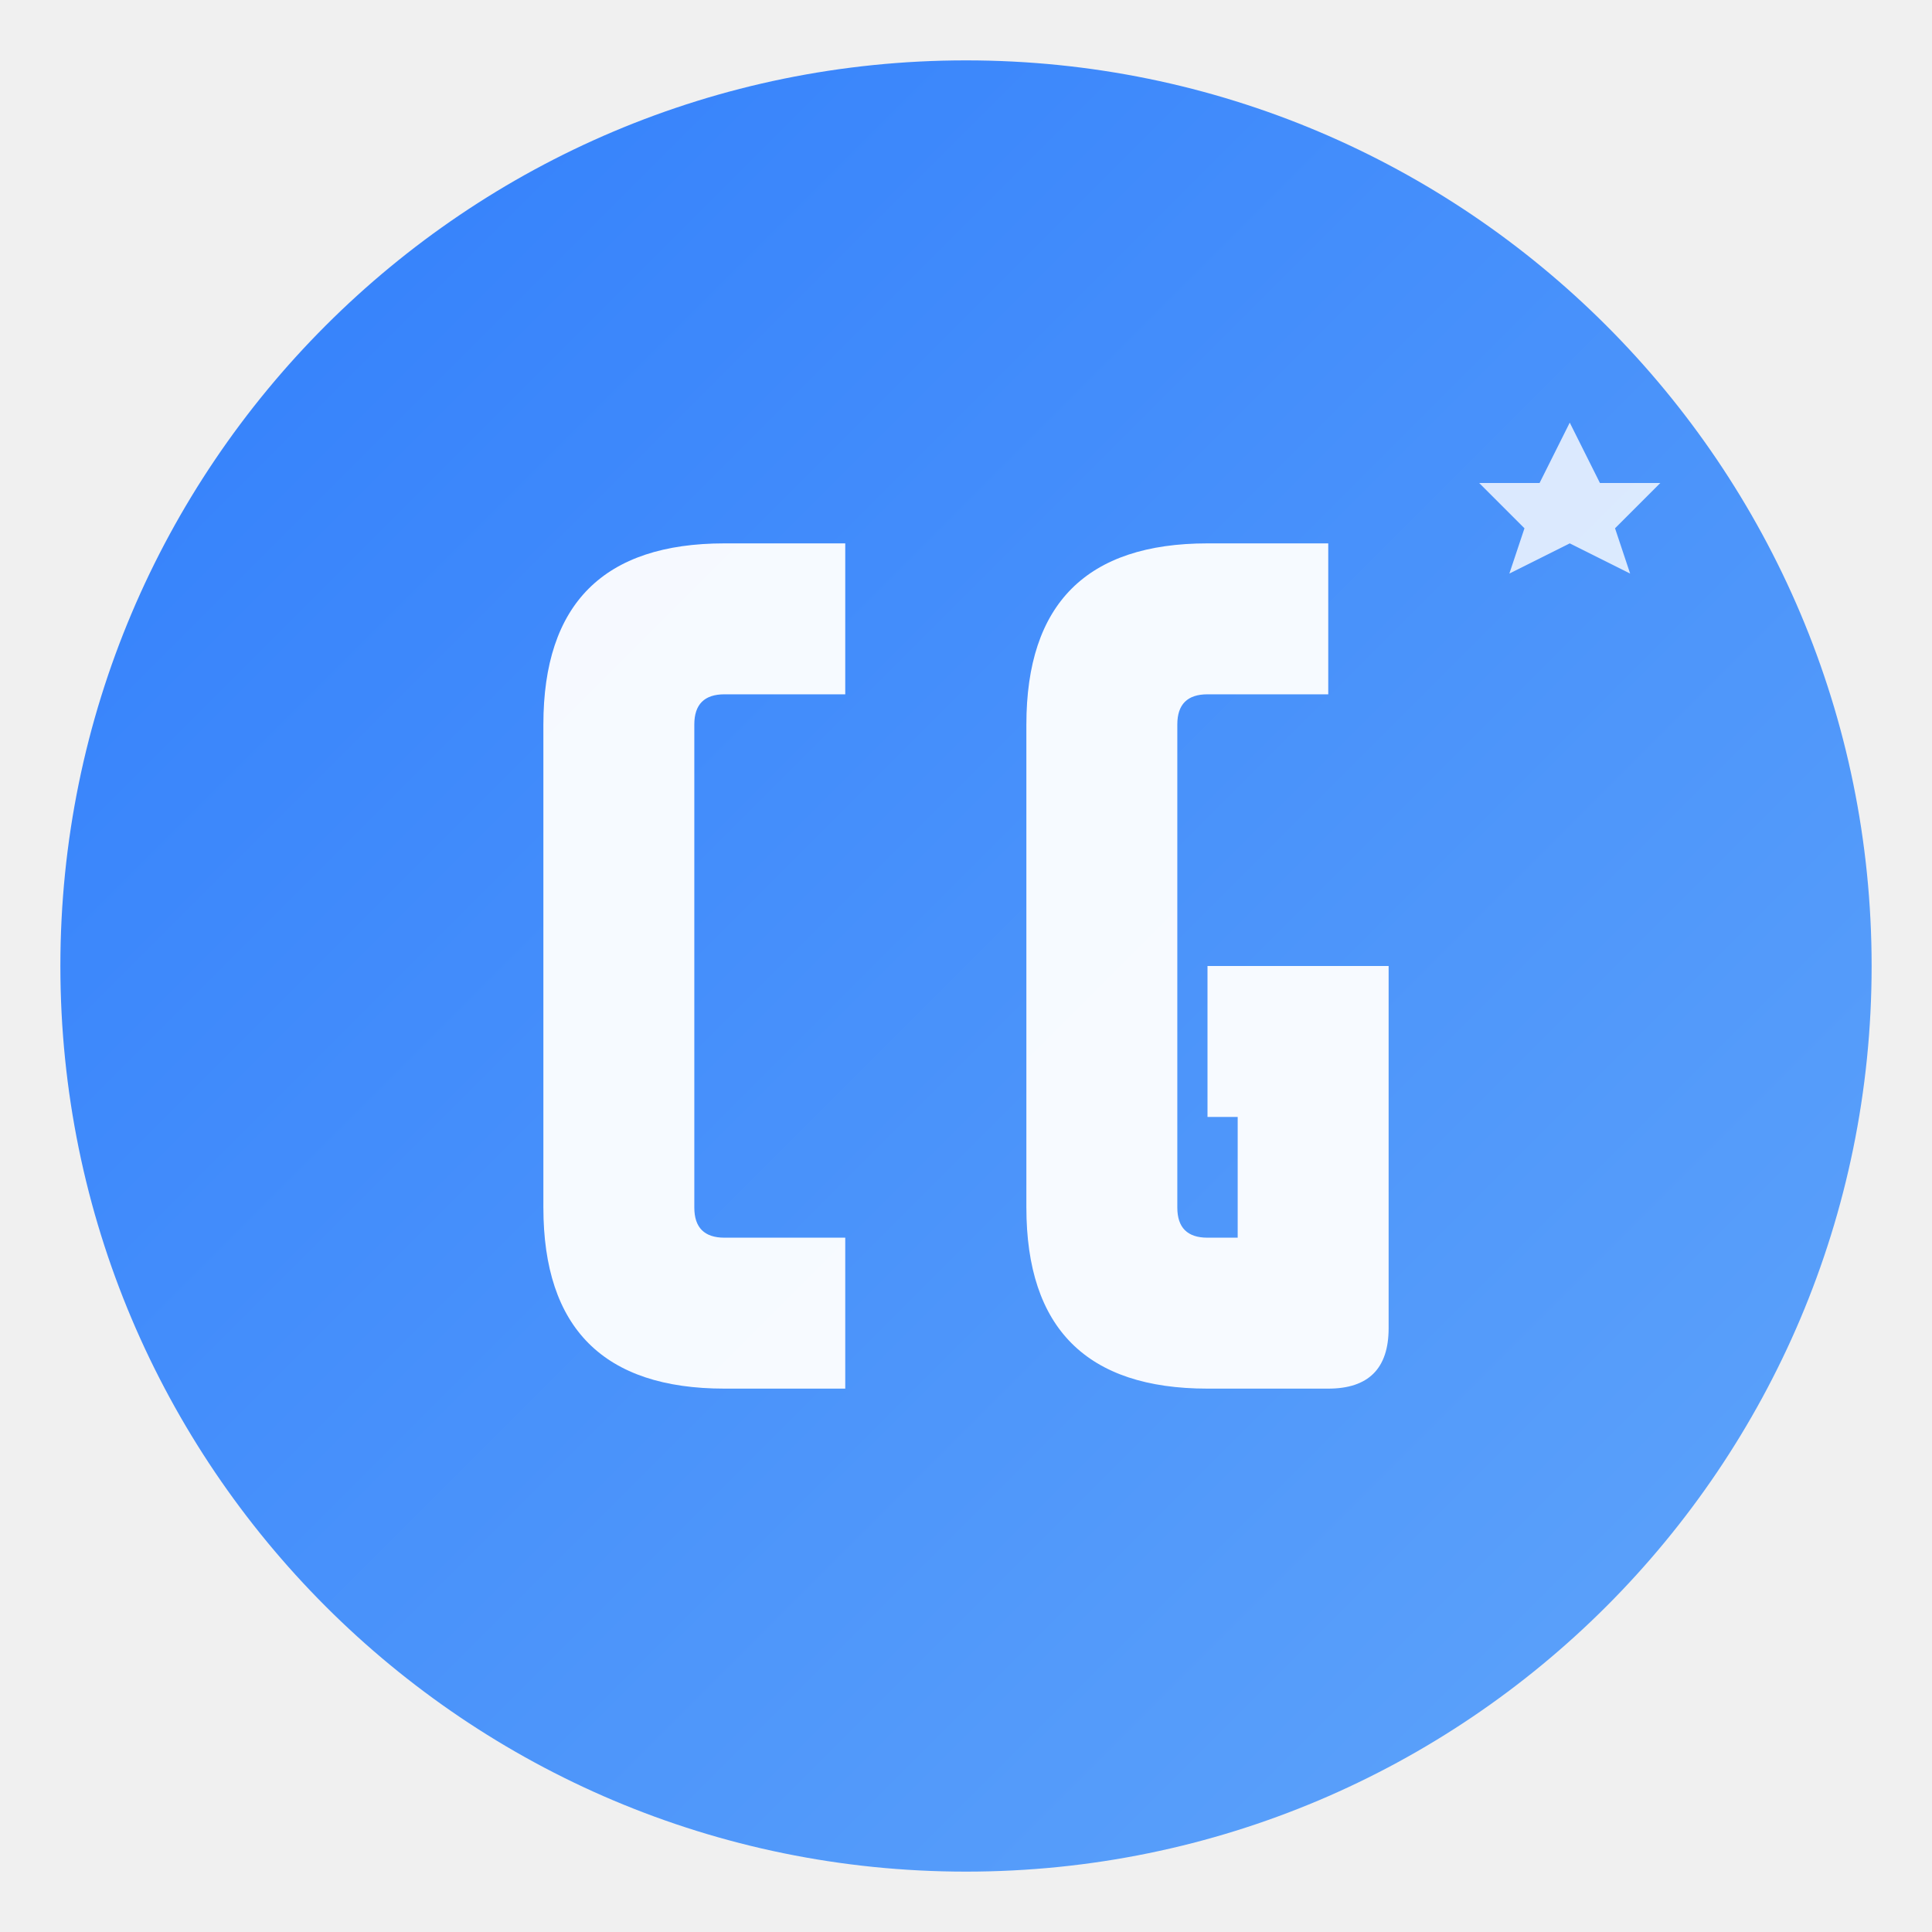
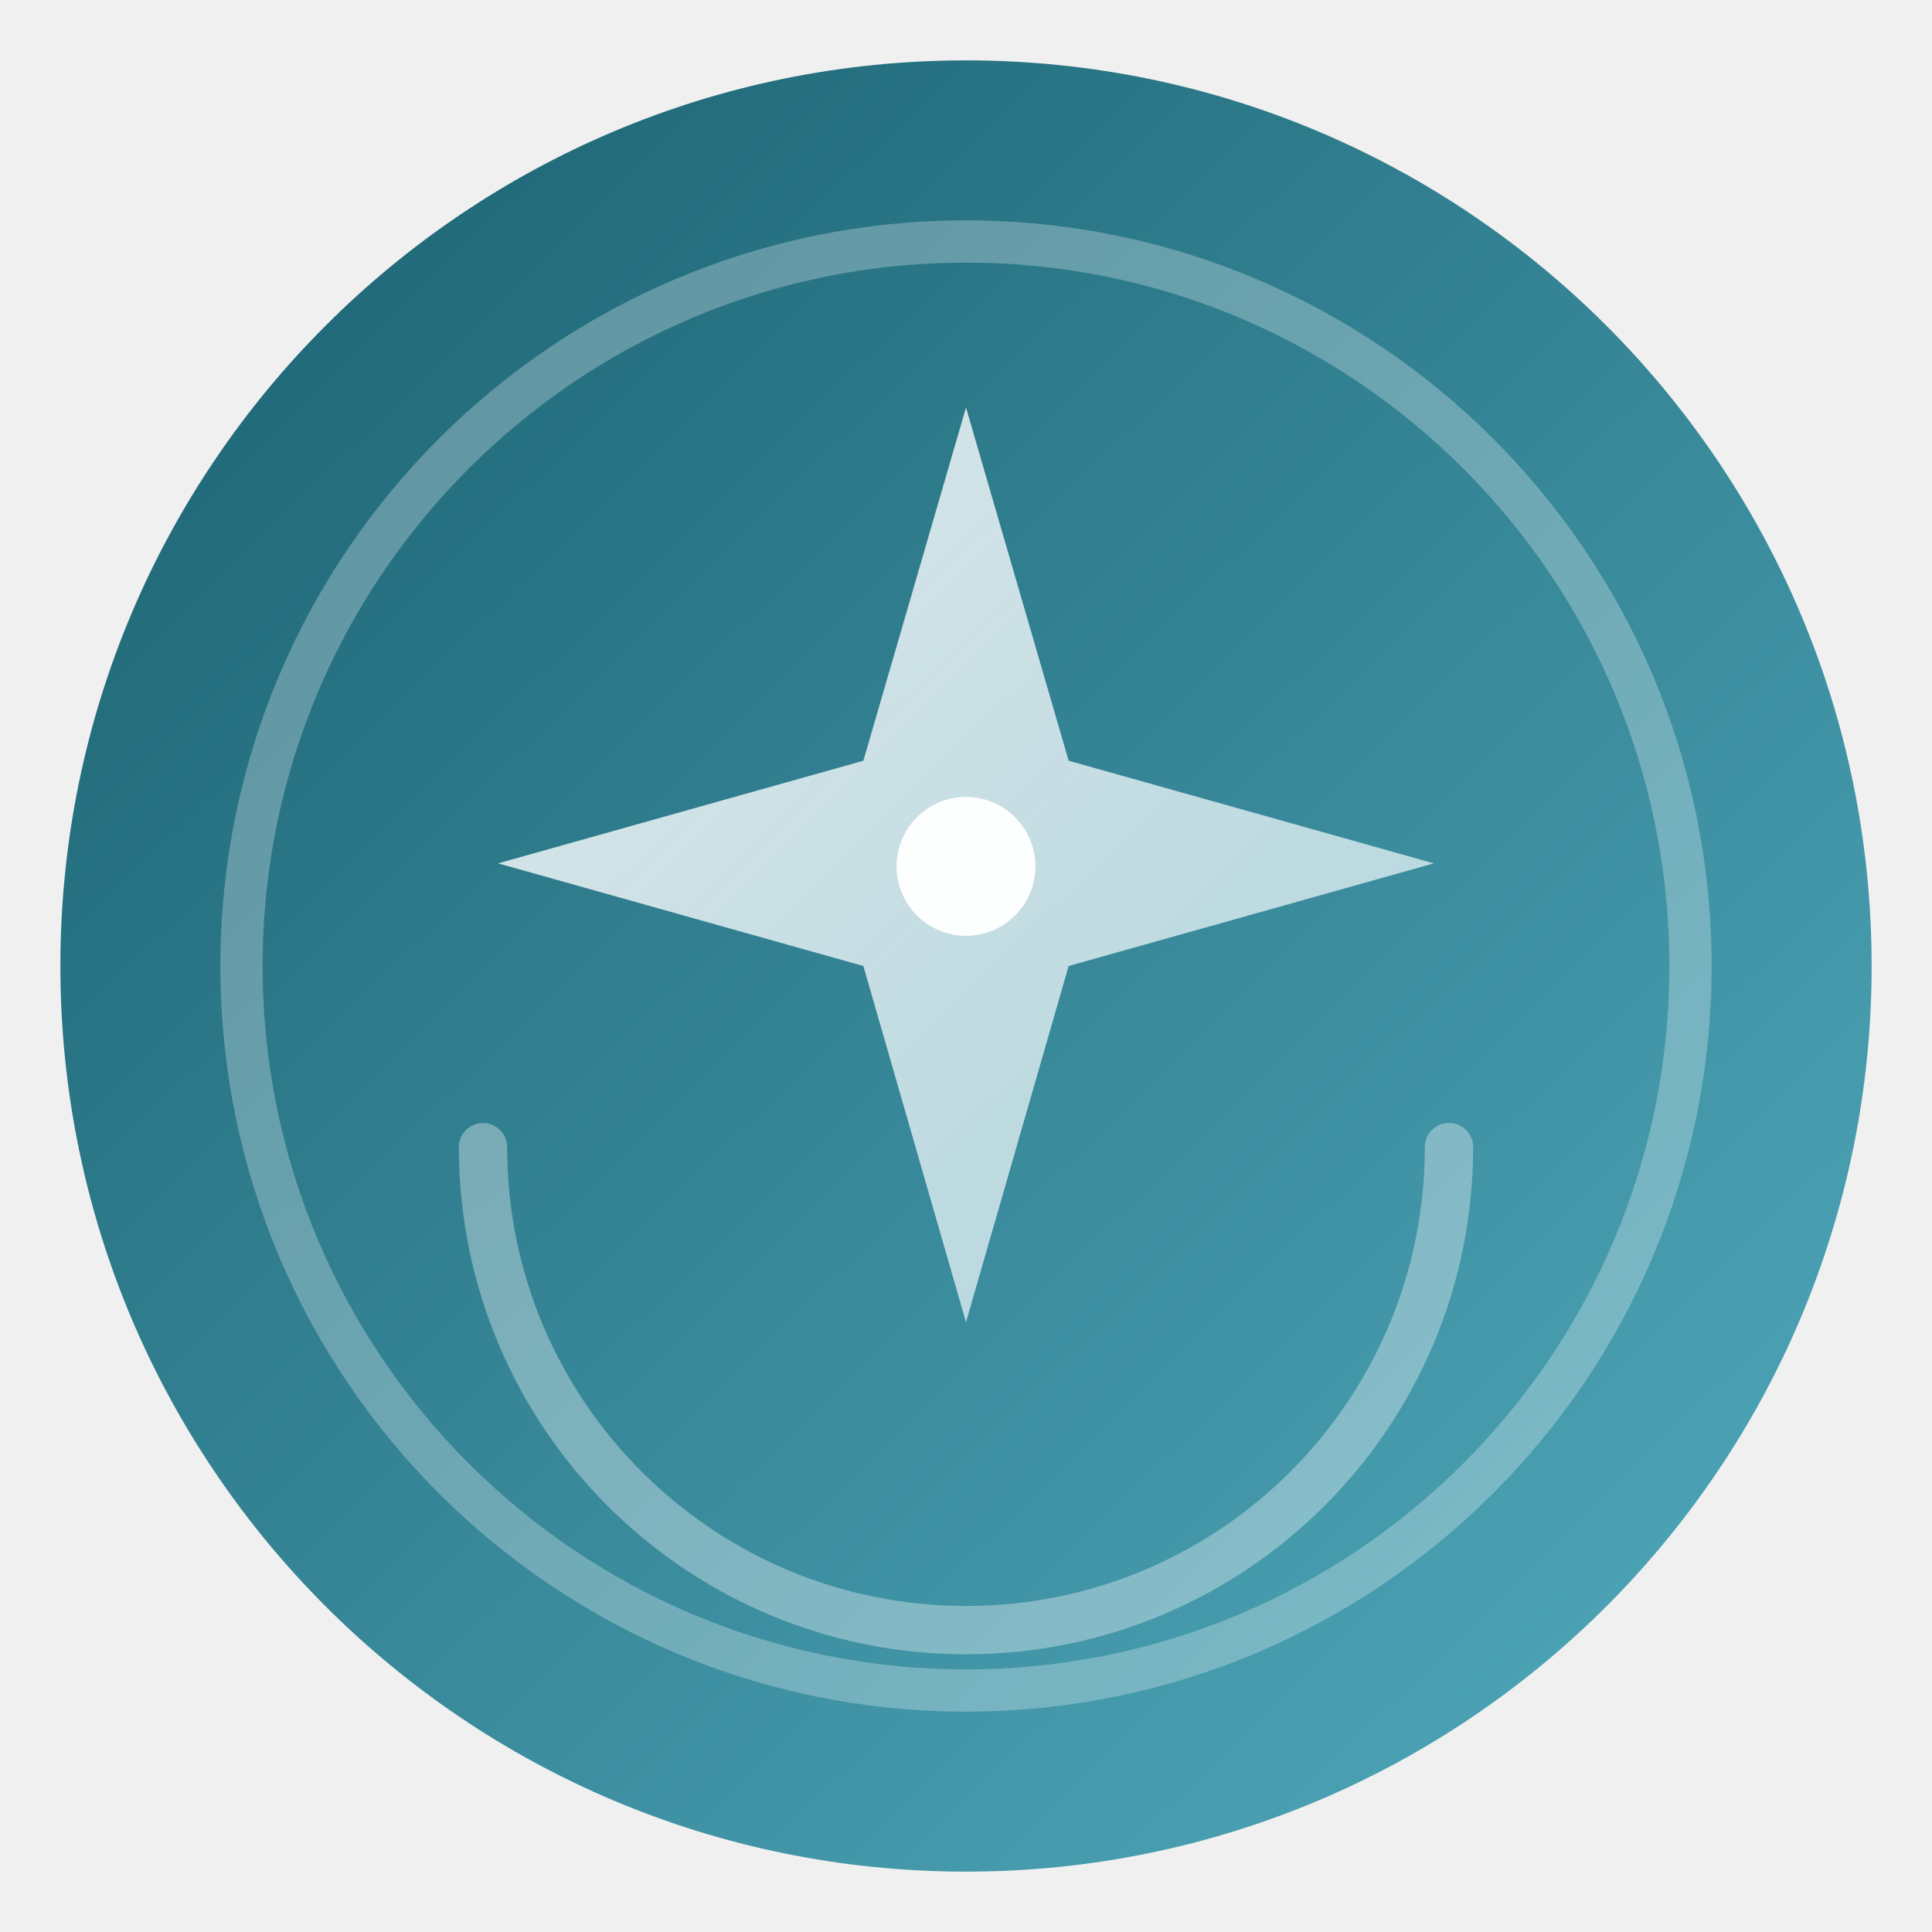
<svg xmlns="http://www.w3.org/2000/svg" viewBox="0 0 64 64">
  <defs>
-     <linearGradient id="grad" x1="0%" y1="0%" x2="100%" y2="100%">
-       <stop offset="0%" style="stop-color:#317EFB;stop-opacity:1" />
-       <stop offset="100%" style="stop-color:#60a5fa;stop-opacity:1" />
+     <linearGradient id="bg" x1="10%" y1="8%" x2="92%" y2="92%">
+       <stop offset="0%" stop-color="#1E6676" />
+       <stop offset="100%" stop-color="#4EA6B8" />
+     </linearGradient>
+     <linearGradient id="halo" x1="0%" y1="0%" x2="100%" y2="100%">
+       <stop offset="0%" stop-color="#FFFFFF" stop-opacity="0.86" />
+       <stop offset="100%" stop-color="#E9F6FA" stop-opacity="0.66" />
    </linearGradient>
  </defs>
-   <circle cx="32" cy="32" r="30" fill="url(#grad)" />
-   <path d="M 24 18 Q 18 18 18 24 L 18 40 Q 18 46 24 46 L 28 46 L 28 41 L 24 41 Q 23 41 23 40 L 23 24 Q 23 23 24 23 L 28 23 L 28 18 Z" fill="white" opacity="0.95" />
-   <path d="M 40 18 Q 34 18 34 24 L 34 40 Q 34 46 40 46 L 44 46 Q 46 46 46 44 L 46 32 L 40 32 L 40 37 L 41 37 L 41 41 L 40 41 Q 39 41 39 40 L 39 24 Q 39 23 40 23 L 44 23 L 44 18 Z" fill="white" opacity="0.95" />
-   <path d="M 52 14 L 53 16 L 55 16 L 53.5 17.5 L 54 19 L 52 18 L 50 19 L 50.5 17.5 L 49 16 L 51 16 Z" fill="white" opacity="0.8" />
+   <circle cx="32" cy="32" r="30" fill="url(#bg)" />
+   <circle cx="32" cy="32" r="24" fill="none" stroke="rgba(255,255,255,0.28)" stroke-width="1.4" />
+   <path d="M16 38a16 16 0 0 0 32 0" fill="none" stroke="rgba(255,255,255,0.35)" stroke-width="1.6" stroke-linecap="round" />
+   <path d="M32 13.5 35.4 25.2 47.5 28.6 35.4 32 32 43.8 28.6 32 16.5 28.6 28.6 25.2Z" fill="url(#halo)" />
+   <circle cx="32" cy="28.7" r="2.3" fill="#ffffff" opacity="0.96" />
</svg>
